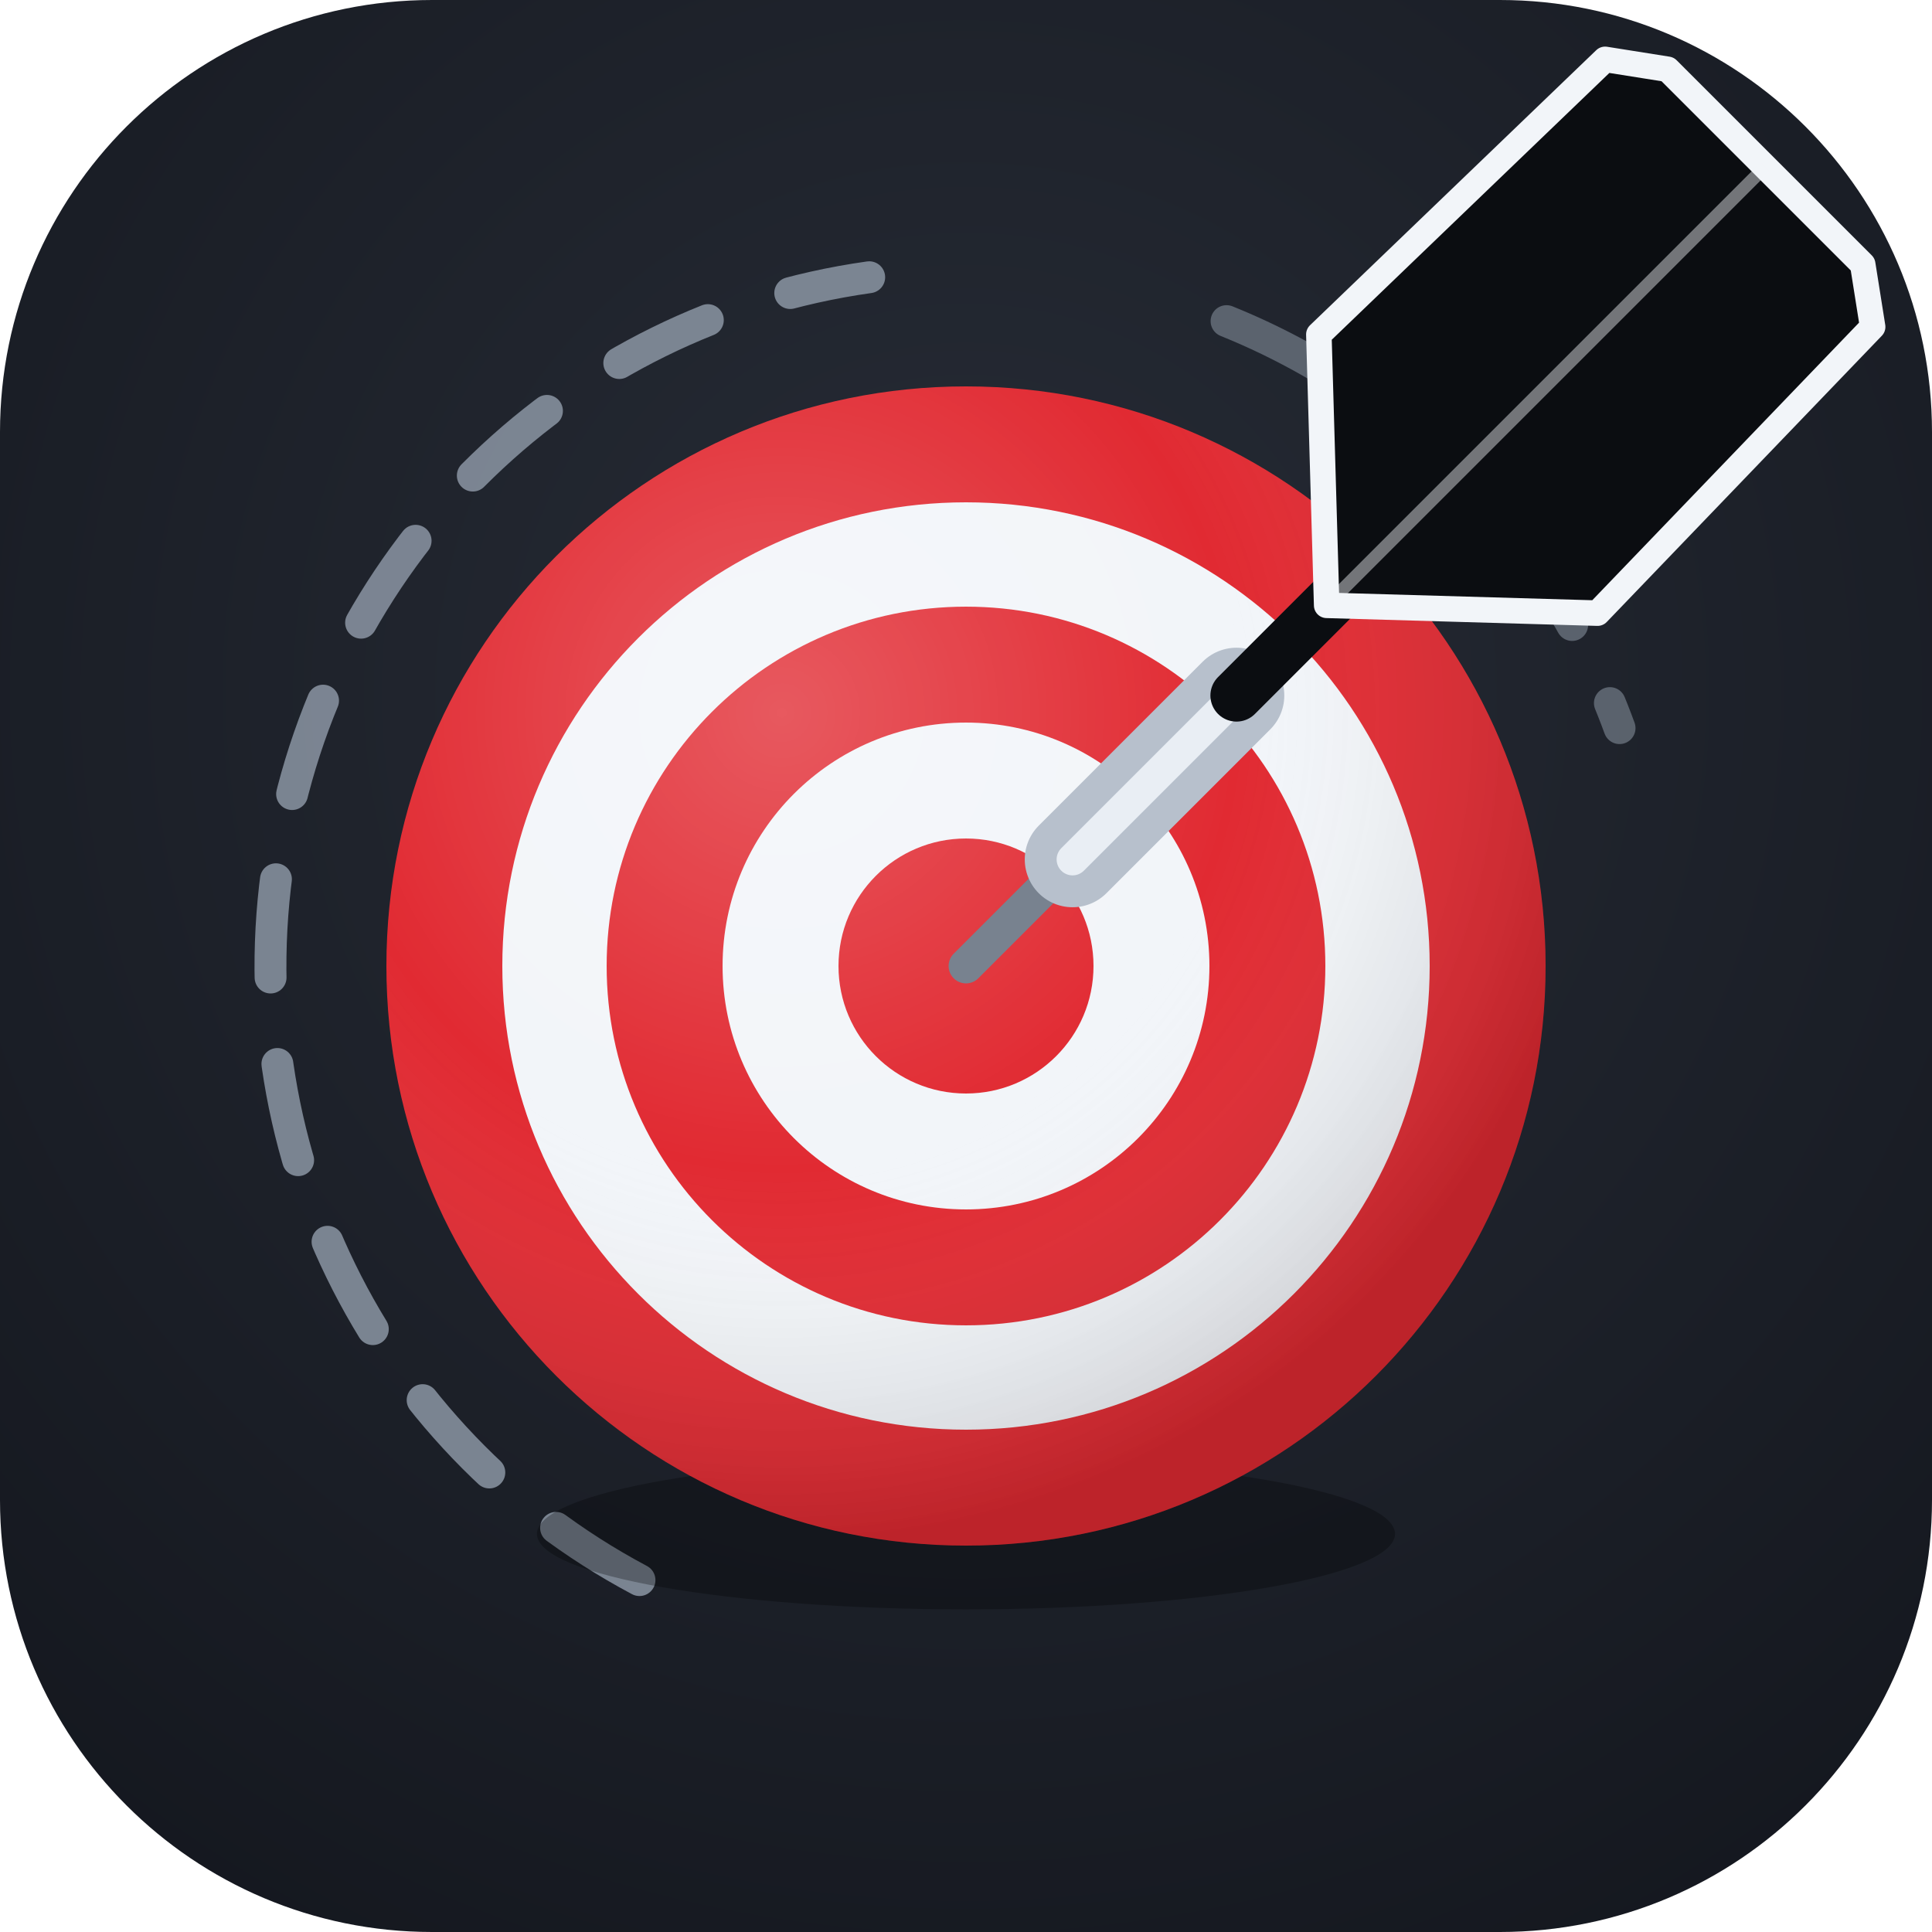
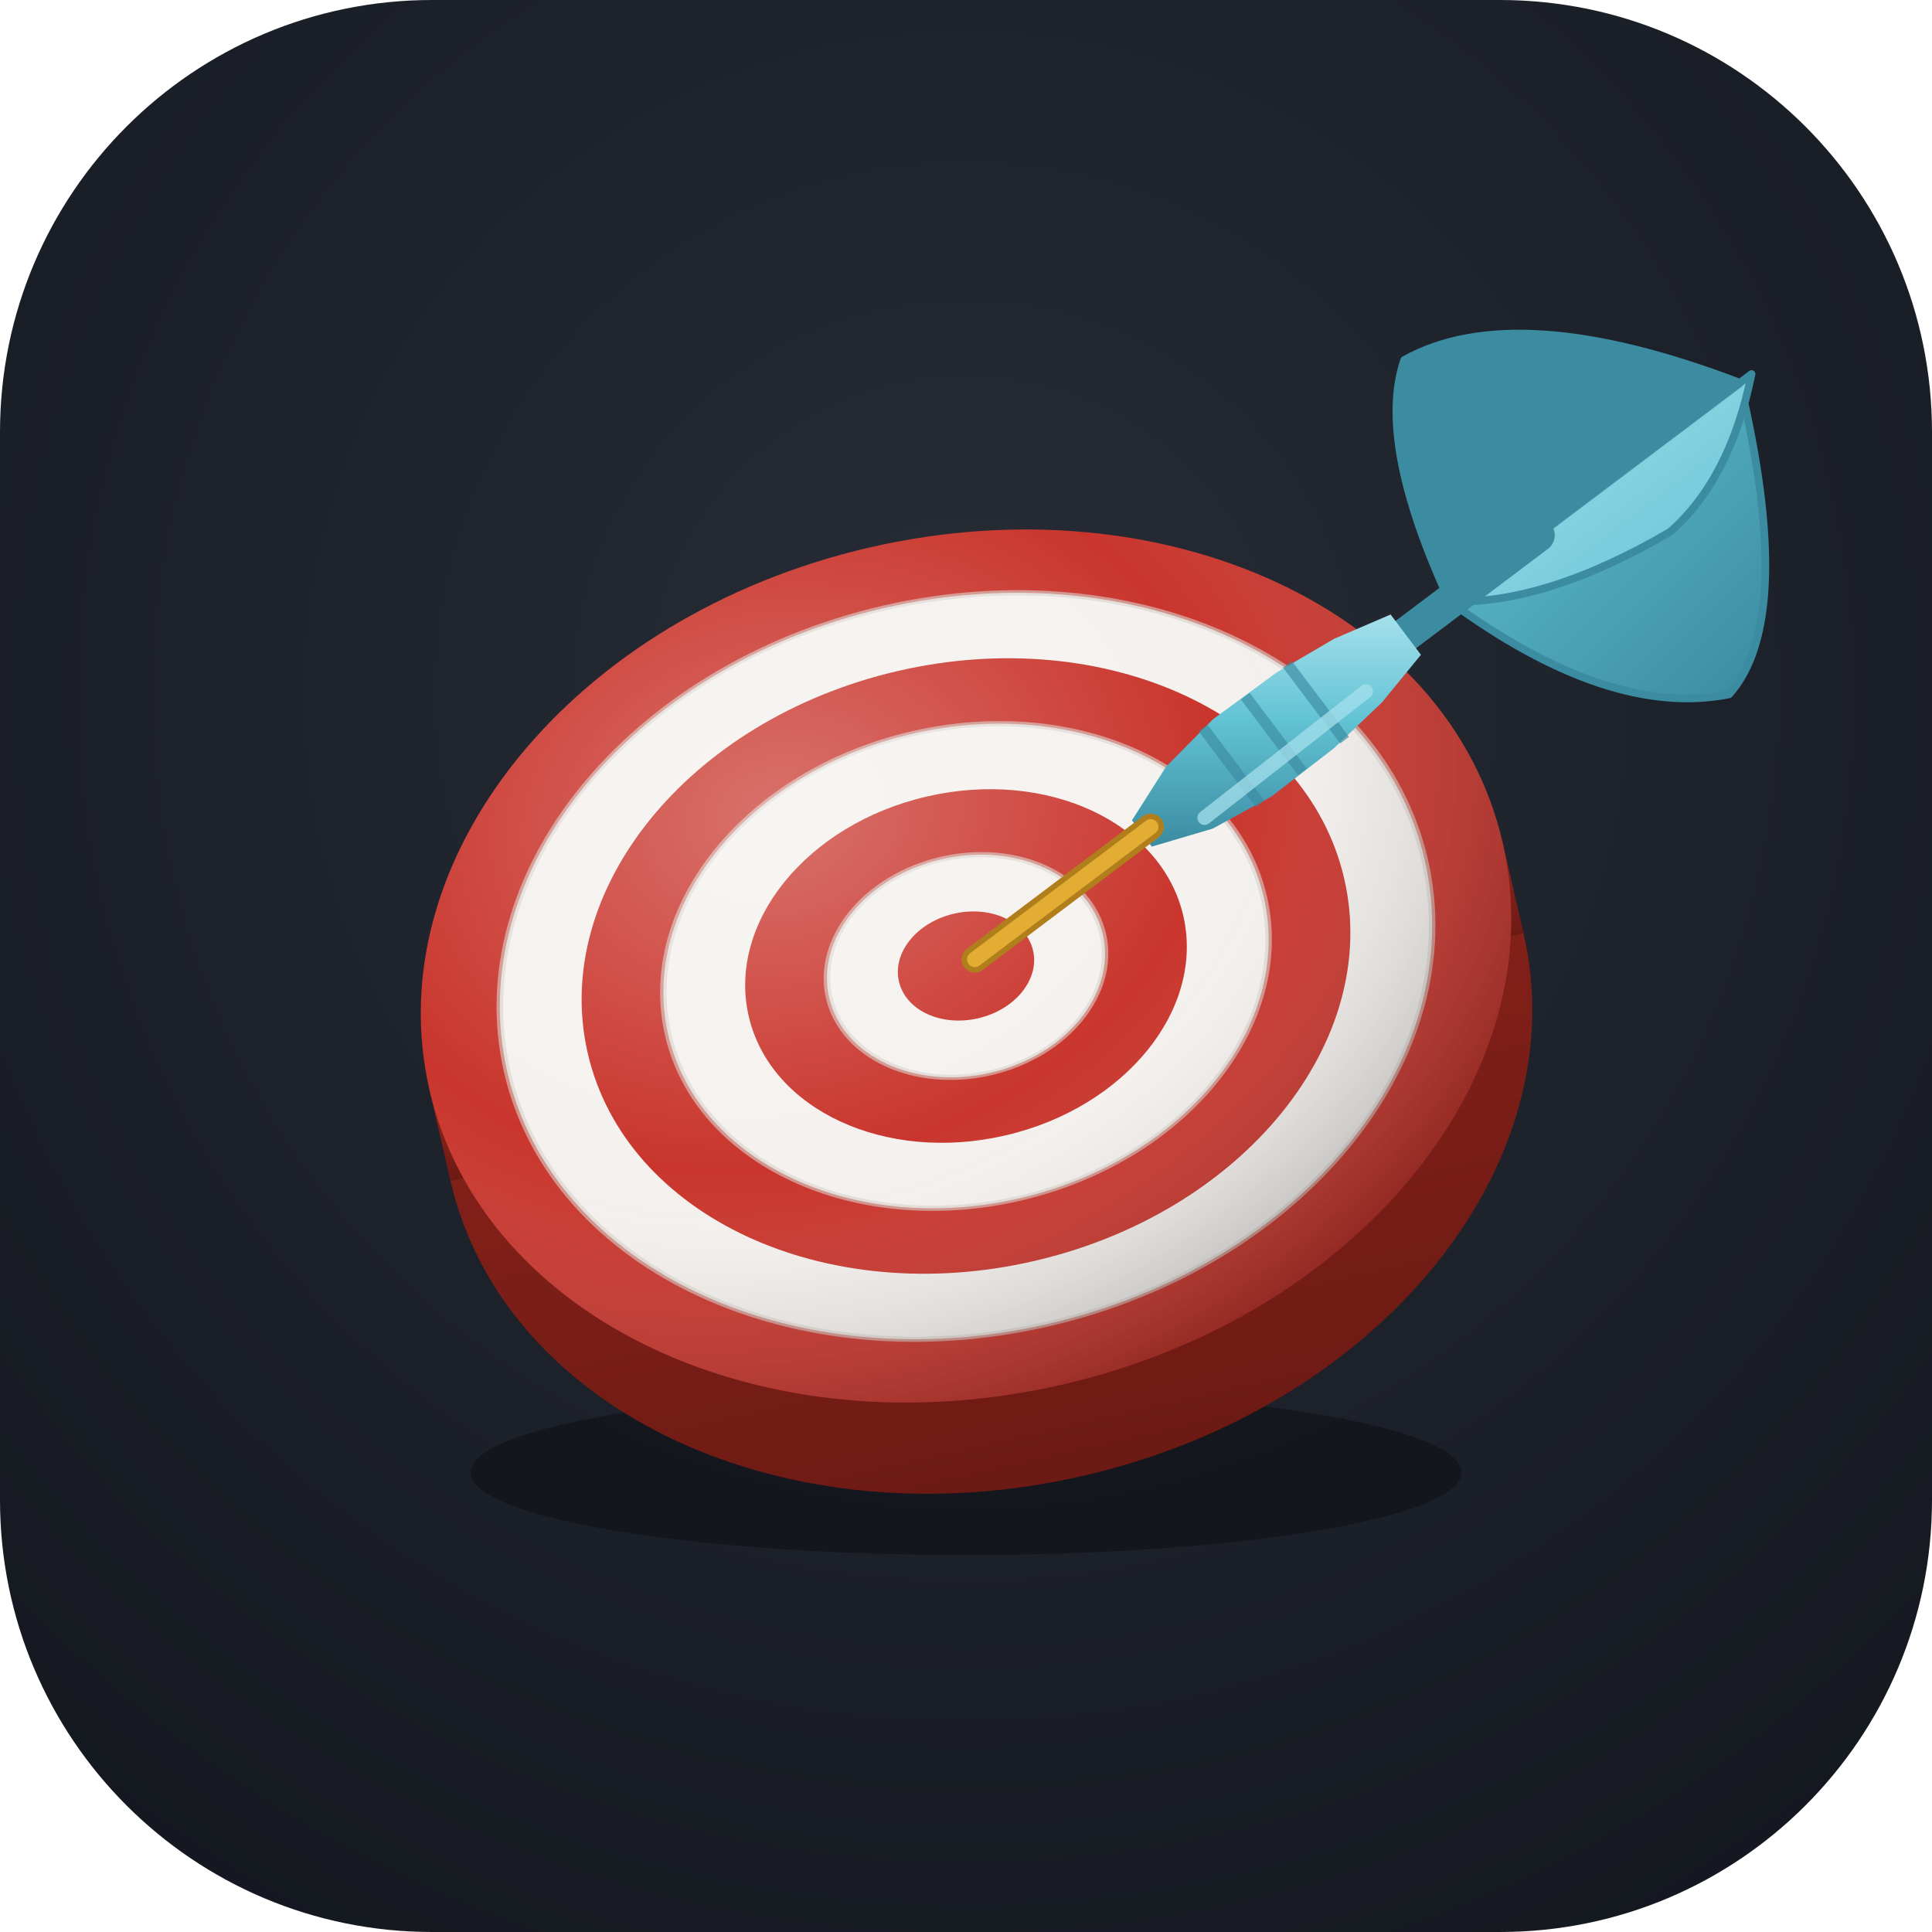
<svg xmlns="http://www.w3.org/2000/svg" viewBox="0 0 512 512" width="512" height="512" role="img" aria-label="Darts TV Guide">
  <defs>
-     <radialGradient id="bgg" cx="50%" cy="36%" r="80%">
+     <radialGradient id="bg" cx="50%" cy="36%" r="80%">
      <stop offset="0" stop-color="#272c36" />
      <stop offset="1" stop-color="#13161d" />
    </radialGradient>
-     <radialGradient id="sheen" cx="34%" cy="28%" r="72%">
-       <stop offset="0" stop-color="#fff" stop-opacity=".22" />
-       <stop offset="0.55" stop-color="#fff" stop-opacity="0" />
-       <stop offset="1" stop-color="#000" stop-opacity=".16" />
+     <linearGradient id="rim" x1="0" y1="0" x2="0" y2="1">
+       <stop offset="0" stop-color="#96251e" />
+       <stop offset="1" stop-color="#6d1a14" />
+     </linearGradient>
+     <radialGradient id="face" cx="36%" cy="28%" r="78%">
+       <stop offset="0" stop-color="#fff" stop-opacity=".30" />
+       <stop offset="0.52" stop-color="#fff" stop-opacity="0" />
+       <stop offset="1" stop-color="#000" stop-opacity=".30" />
    </radialGradient>
+     <linearGradient id="barrel" x1="0" y1="0" x2="0" y2="1">
+       <stop offset="0" stop-color="#a6e0ec" />
+       <stop offset="0.45" stop-color="#62c3d4" />
+       <stop offset="1" stop-color="#3b8ba1" />
+     </linearGradient>
+     <linearGradient id="vaneA" x1="0" y1="0" x2="1" y2="1">
+       <stop offset="0" stop-color="#a6e0ec" />
+       <stop offset="1" stop-color="#62c3d4" />
+     </linearGradient>
+     <linearGradient id="vaneB" x1="0" y1="0" x2="1" y2="1">
+       <stop offset="0" stop-color="#62c3d4" />
+       <stop offset="1" stop-color="#3b8ba1" />
+     </linearGradient>
  </defs>
-   <rect width="512" height="512" rx="114.5" fill="url(#bgg)" />
-   <path d="M169.47,418.74A184.32,184.32 0 0 1 230.35,73.47" fill="none" stroke="#8b95a3" stroke-width="8.45" stroke-dasharray="26.1 23.0" stroke-linecap="round" opacity=".85" />
-   <path d="M325.05,85.10A184.32,184.32 0 0 1 429.20,192.96" fill="none" stroke="#8b95a3" stroke-width="8.45" stroke-dasharray="26.1 23.0" stroke-linecap="round" opacity=".55" />
-   <ellipse cx="256.0" cy="406.5" rx="113.7" ry="20.0" fill="#000" opacity=".28" />
-   <circle cx="256.0" cy="256.0" r="153.60" fill="#e12a32" />
-   <circle cx="256.0" cy="256.0" r="122.88" fill="#f2f5f9" />
-   <circle cx="256.0" cy="256.0" r="95.23" fill="#e12a32" />
-   <circle cx="256.0" cy="256.0" r="64.51" fill="#f2f5f9" />
-   <circle cx="256.0" cy="256.0" r="33.79" fill="#e12a32" />
-   <circle cx="256.0" cy="256.0" r="153.60" fill="url(#sheen)" />
-   <line x1="256.00" y1="256.00" x2="284.24" y2="227.76" stroke="#78828f" stroke-width="9.22" stroke-linecap="round" />
-   <line x1="284.24" y1="227.76" x2="327.68" y2="184.32" stroke="#b7c0cc" stroke-width="25.34" stroke-linecap="round" />
-   <line x1="284.24" y1="227.76" x2="327.68" y2="184.32" stroke="#e9eef4" stroke-width="8.45" stroke-linecap="round" />
-   <line x1="327.68" y1="184.32" x2="363.53" y2="148.47" stroke="#0b0d11" stroke-width="13.82" stroke-linecap="round" />
-   <path d="M351.58,160.42 L423.37,162.49 L496.27,86.63 L493.64,70.06 L441.94,18.36 L425.37,15.73 L349.51,88.63 Z" fill="#0b0d11" stroke="#f2f5f9" stroke-width="6.76" stroke-linejoin="round" />
-   <line x1="351.58" y1="160.42" x2="467.79" y2="44.21" stroke="#f2f5f9" stroke-width="3.38" opacity=".45" />
+   <rect width="512" height="512" rx="114.5" fill="url(#bg)" />
+   <ellipse cx="256.0" cy="390.2" rx="131.3" ry="21.9" fill="#000" opacity=".30" />
+   <g transform="translate(256.00,256.00) rotate(-13.0)">
+     <ellipse cx="0" cy="24.81" rx="145.92" ry="113.82" fill="url(#rim)" />
+     <rect x="-145.92" y="0" width="291.84" height="24.81" fill="url(#rim)" />
+     <g transform="scale(1,0.78)">
+       <circle cx="0" cy="0" r="145.92" fill="#c9352c" />
+       <circle cx="0" cy="0" r="124.76" fill="#f4f1ee" />
+       <circle cx="0" cy="0" r="124.76" fill="none" stroke="#d8d2cc" stroke-width="1.75" opacity=".6" />
+       <circle cx="0" cy="0" r="102.87" fill="#c9352c" />
+       <circle cx="0" cy="0" r="80.99" fill="#f4f1ee" />
+       <circle cx="0" cy="0" r="80.99" fill="none" stroke="#d8d2cc" stroke-width="1.75" opacity=".6" />
+       <circle cx="0" cy="0" r="59.10" fill="#c9352c" />
+       <circle cx="0" cy="0" r="37.21" fill="#f4f1ee" />
+       <circle cx="0" cy="0" r="37.21" fill="none" stroke="#d8d2cc" stroke-width="1.75" opacity=".6" />
+       <circle cx="0" cy="0" r="18.24" fill="#c9352c" />
+       <circle cx="0" cy="0" r="145.92" fill="url(#face)" />
+     </g>
+   </g>
+   <path d="M384.19,159.40 Q426.36,190.33 458.21,184.02 Q475.89,164.27 461.10,101.44 Z" fill="url(#vaneB)" stroke="#3b8ba1" stroke-width="2.04" stroke-linejoin="round" />
+   <path d="M384.19,159.40 Q364.64,117.13 372.14,95.40 Q401.87,78.84 461.10,101.44 Z" fill="#3b8ba1" stroke="#3b8ba1" stroke-width="2.04" stroke-linejoin="round" />
+   <path d="M384.19,159.40 Q409.47,160.30 442.63,140.94 Q458.57,126.88 464.18,99.12 Z" fill="url(#vaneA)" stroke="#3b8ba1" stroke-width="2.04" stroke-linejoin="round" />
+   <line x1="384.19" y1="159.40" x2="461.10" y2="101.44" stroke="#3b8ba1" stroke-width="2.33" stroke-opacity=".55" />
+   <line x1="372.54" y1="168.18" x2="407.50" y2="141.84" stroke="#3b8ba1" stroke-width="9.05" stroke-linecap="round" stroke-opacity="1.0" />
+   <polygon points="305.24,224.36 321.38,219.59 336.91,211.11 353.54,198.26 366.29,186.08 376.56,173.52 368.52,162.85 353.61,169.26 338.39,178.16 321.46,190.60 309.02,203.18 299.99,217.39" fill="url(#barrel)" />
+   <line x1="333.96" y1="213.01" x2="318.81" y2="192.91" stroke="#3b8ba1" stroke-width="2.92" stroke-opacity=".65" />
+   <line x1="345.15" y1="204.58" x2="330.00" y2="184.48" stroke="#3b8ba1" stroke-width="2.92" stroke-opacity=".65" />
+   <line x1="356.34" y1="196.15" x2="341.19" y2="176.05" stroke="#3b8ba1" stroke-width="2.92" stroke-opacity=".65" />
+   <line x1="319.22" y1="216.72" x2="361.95" y2="183.23" stroke="#a6e0ec" stroke-width="3.79" stroke-linecap="round" stroke-opacity=".75" />
+   <line x1="258.33" y1="254.24" x2="304.95" y2="219.12" stroke="#b07f1c" stroke-width="7.00" stroke-linecap="round" stroke-opacity="1.0" />
+   <line x1="258.33" y1="254.24" x2="304.95" y2="219.12" stroke="#e3ad33" stroke-width="4.09" stroke-linecap="round" stroke-opacity="1.0" />
</svg>
